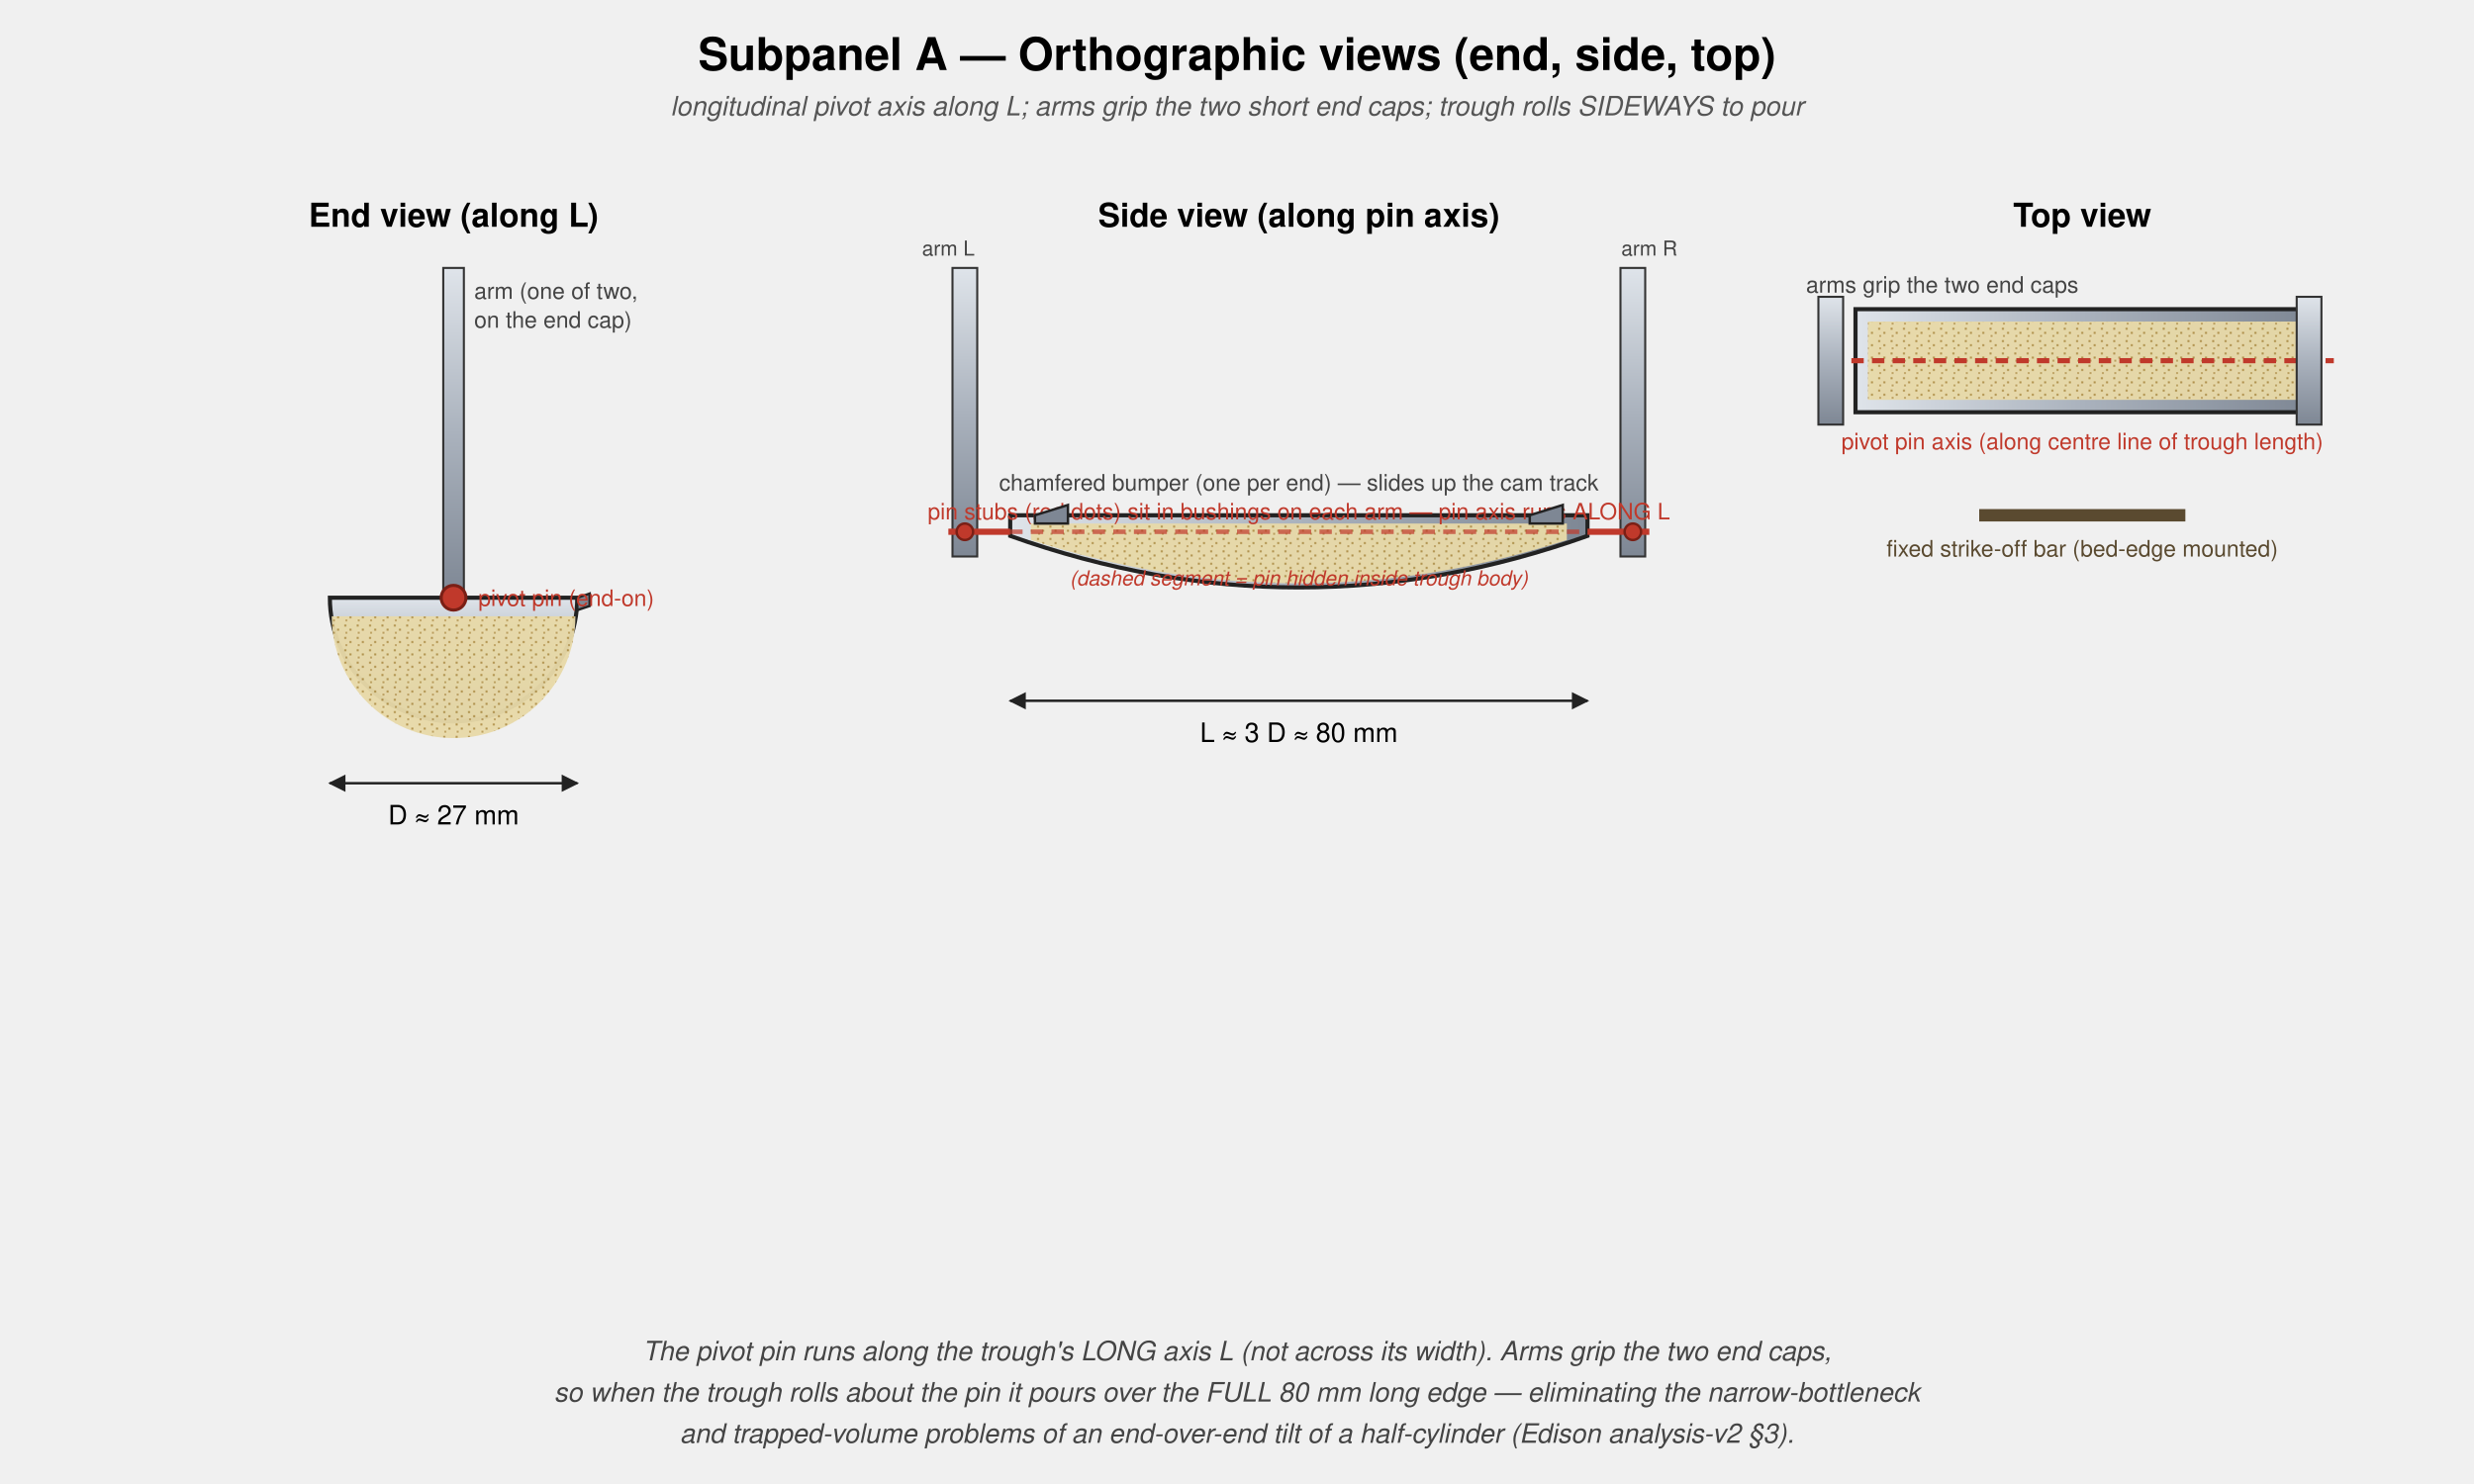
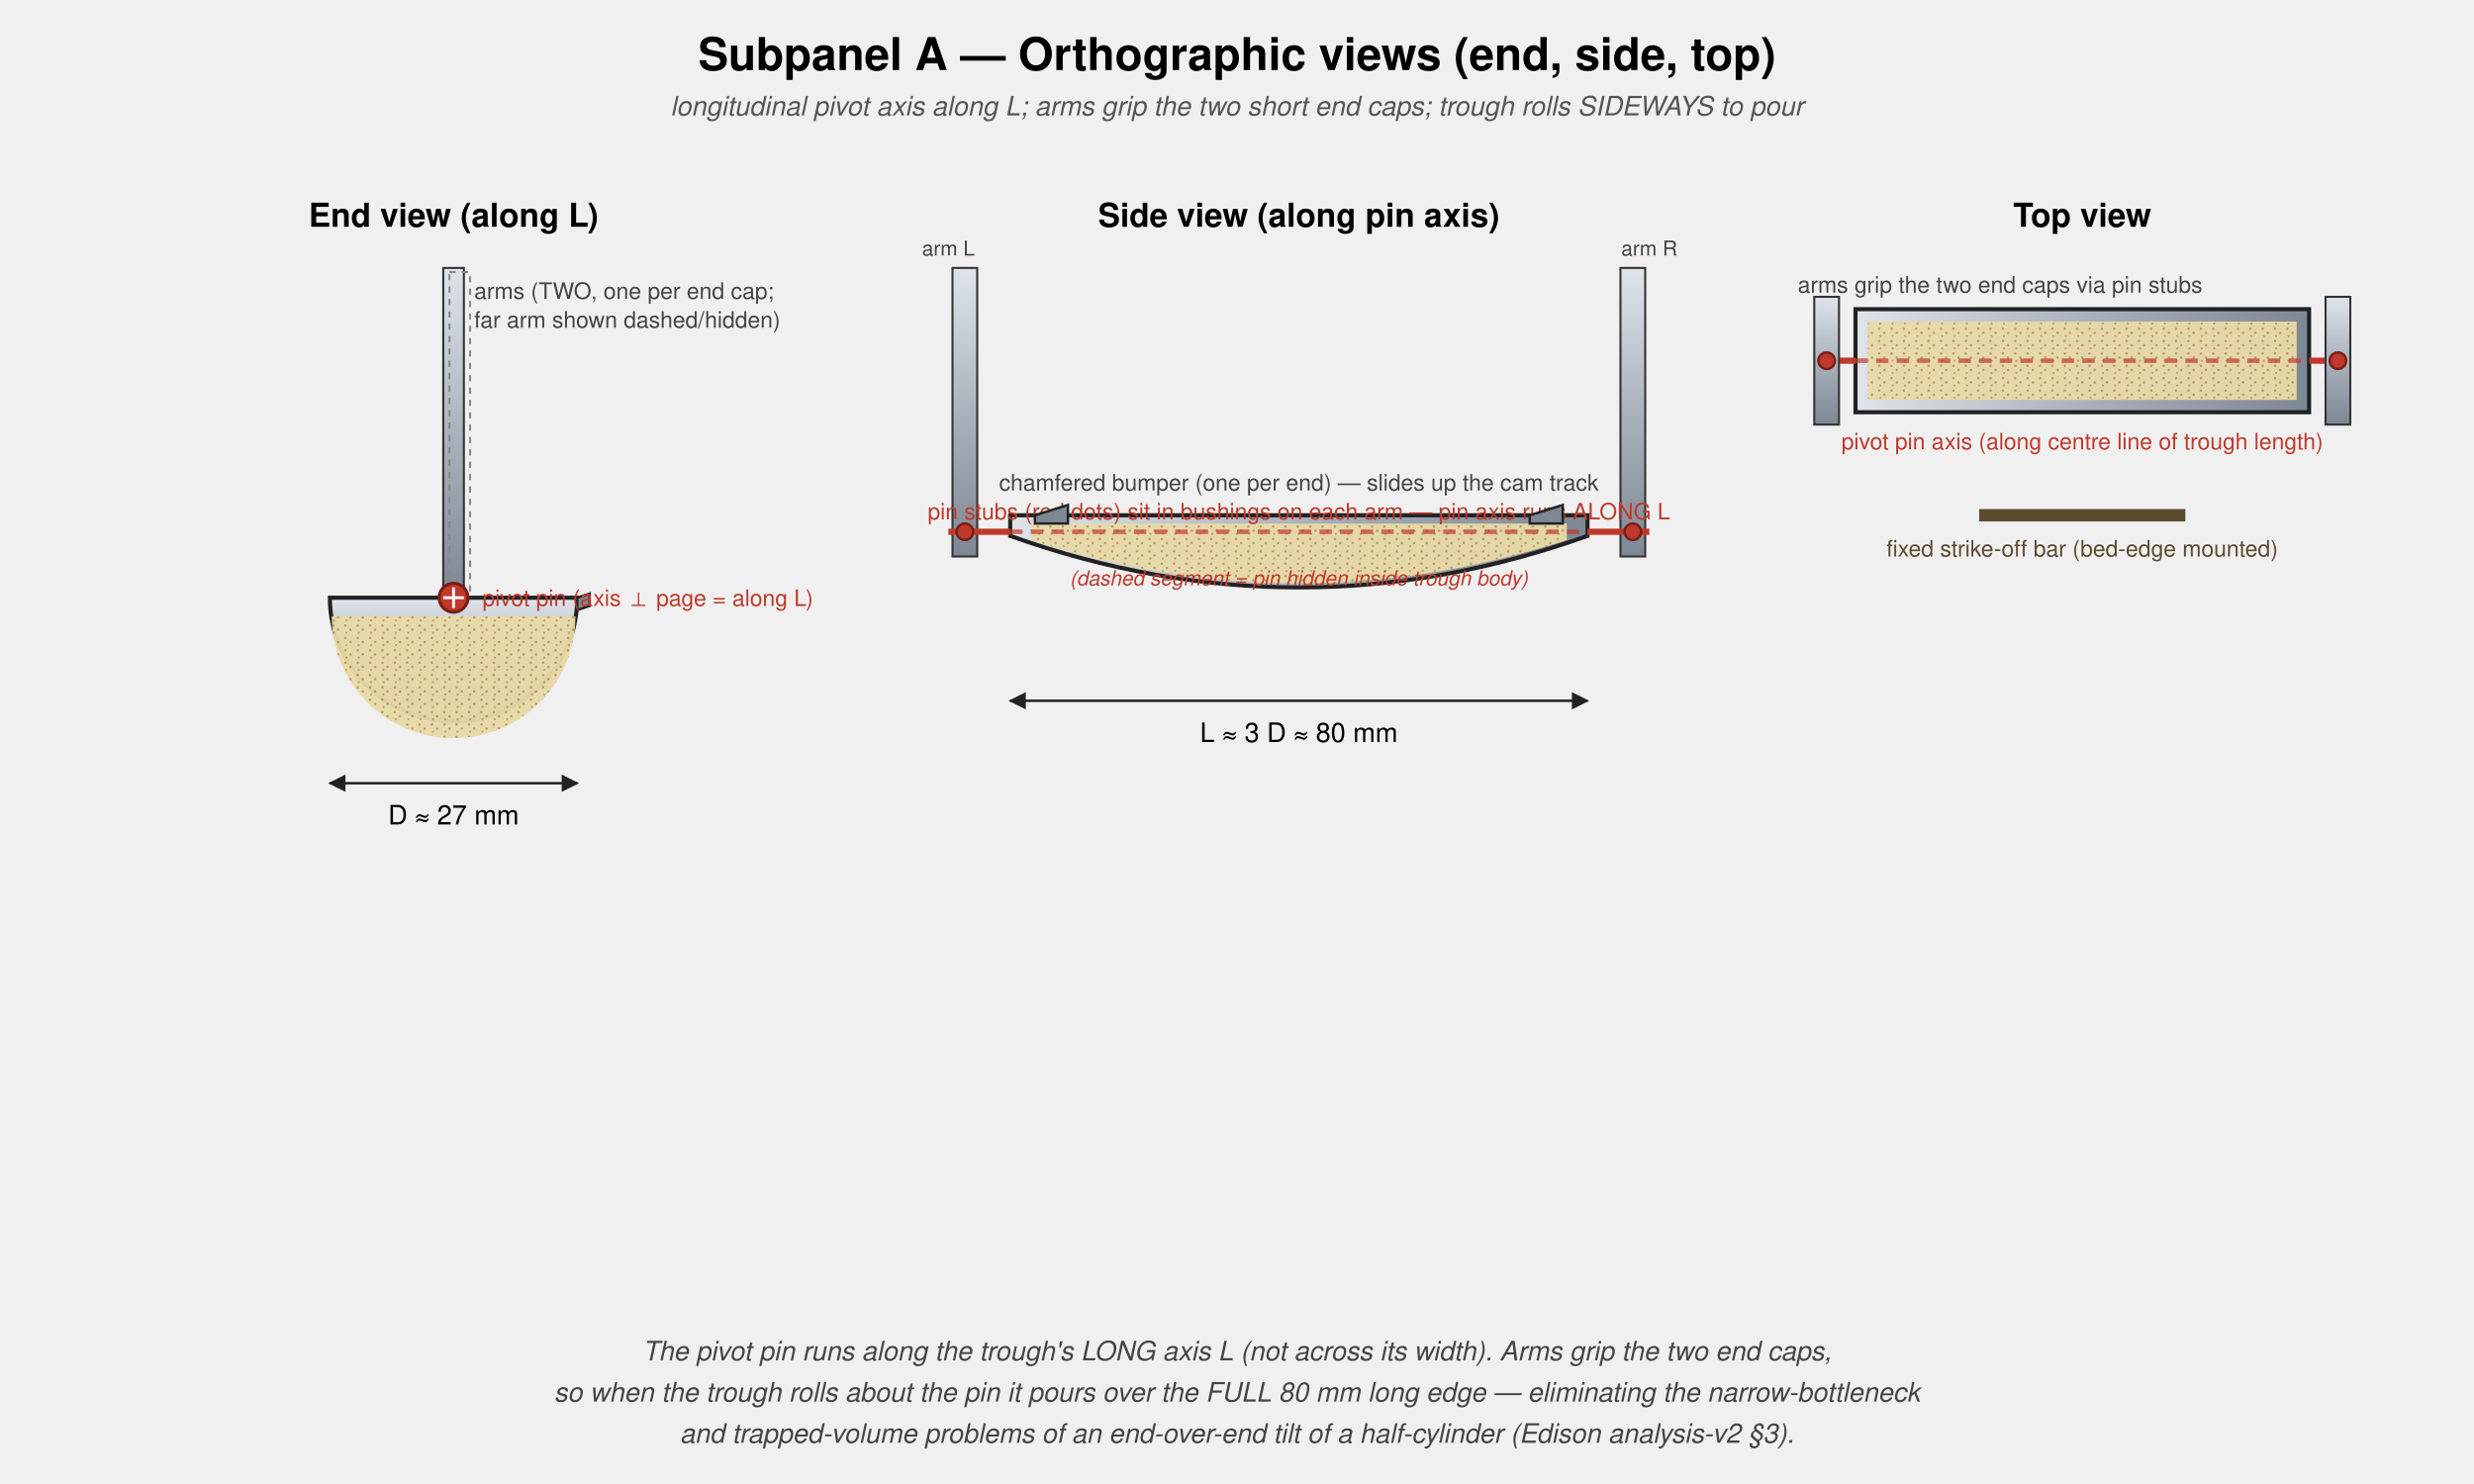
<svg xmlns="http://www.w3.org/2000/svg" viewBox="0 0 1200 720" font-family="Helvetica, Arial, sans-serif" font-size="13">
  <defs>
    <linearGradient id="metal" x1="0" y1="0" x2="0" y2="1">
      <stop offset="0" stop-color="#dfe4ea" />
      <stop offset="0.5" stop-color="#aab2bd" />
      <stop offset="1" stop-color="#7e8794" />
    </linearGradient>
    <linearGradient id="metalH" x1="0" y1="0" x2="1" y2="0">
      <stop offset="0" stop-color="#dfe4ea" />
      <stop offset="0.5" stop-color="#aab2bd" />
      <stop offset="1" stop-color="#7e8794" />
    </linearGradient>
    <pattern id="powder" width="6" height="6" patternUnits="userSpaceOnUse">
      <rect width="6" height="6" fill="#e8d9a8" />
      <circle cx="1.5" cy="1.5" r="0.6" fill="#b89a55" />
      <circle cx="4" cy="3.5" r="0.6" fill="#b89a55" />
      <circle cx="2" cy="5" r="0.5" fill="#b89a55" />
    </pattern>
    <marker id="arrowK" viewBox="0 0 10 10" refX="9" refY="5" markerWidth="7" markerHeight="7" orient="auto-start-reverse">
      <path d="M0,0 L10,5 L0,10 z" fill="#222" />
    </marker>
    <marker id="arrowB" viewBox="0 0 10 10" refX="9" refY="5" markerWidth="7" markerHeight="7" orient="auto-start-reverse">
      <path d="M0,0 L10,5 L0,10 z" fill="#1f5fbf" />
    </marker>
    <marker id="arrowR" viewBox="0 0 10 10" refX="9" refY="5" markerWidth="7" markerHeight="7" orient="auto-start-reverse">
      <path d="M0,0 L10,5 L0,10 z" fill="#c0392b" />
    </marker>
  </defs>
  <text x="600" y="34" text-anchor="middle" font-size="22" font-weight="700">Subpanel A — Orthographic views (end, side, top)</text>
  <text x="600" y="56" text-anchor="middle" font-size="13" fill="#555" font-style="italic">longitudinal pivot axis along L; arms grip the two short end caps; trough rolls SIDEWAYS to pour</text>
  <g transform="translate(60,110)">
    <text x="160" y="0" text-anchor="middle" font-size="16" font-weight="600">End view (along L)</text>
    <rect x="155" y="20" width="10" height="160" fill="url(#metal)" stroke="#333" />
-     <text x="170" y="35" font-size="11" fill="#444">arm (one of two,</text>
-     <text x="170" y="49" font-size="11" fill="#444">on the end cap)</text>
+     <rect x="158" y="22" width="10" height="160" fill="none" stroke="#888" stroke-width="1" stroke-dasharray="3 3" />
+     <text x="170" y="35" font-size="11" fill="#444">arms (TWO, one per end cap;</text>
+     <text x="170" y="49" font-size="11" fill="#444">far arm shown dashed/hidden)</text>
    <g transform="translate(160,180) rotate(0)">
      <path d="M -60 0 L 60 0 A 60 60 0 0 1 -60 0 Z" fill="url(#metal)" stroke="#222" stroke-width="2" />
      <path d="M -59.1 9.0 L 59.1 9.0 A 59.1 59.1 0 0 1 -59.1 9.0 Z" fill="url(#powder)" opacity="0.95" />
      <path d="M 60 0 L 66 -2 L 66 4 L 60 6 Z" fill="#7e8794" stroke="#222" stroke-width="1.2" />
    </g>
-     <circle cx="160" cy="180" r="6" fill="#c0392b" stroke="#7a1f15" stroke-width="1.5" />
-     <text x="172" y="184" font-size="11" fill="#c0392b">pivot pin (end-on)</text>
+     <circle cx="160" cy="180" r="7" fill="#c0392b" stroke="#7a1f15" stroke-width="1.5" />
+     <line x1="155" y1="180" x2="165" y2="180" stroke="#fff" stroke-width="1.4" />
+     <line x1="160" y1="175" x2="160" y2="185" stroke="#fff" stroke-width="1.4" />
+     <text x="174" y="184" font-size="11" fill="#c0392b">pivot pin (axis ⊥ page = along L)</text>
    <line x1="100" y1="270" x2="220" y2="270" stroke="#222" stroke-width="1.2" marker-start="url(#arrowK)" marker-end="url(#arrowK)" />
    <text x="160" y="290" text-anchor="middle" font-size="13">D ≈ 27 mm</text>
  </g>
  <g transform="translate(430,110)">
    <text x="200" y="0" text-anchor="middle" font-size="16" font-weight="600">Side view (along pin axis)</text>
    <rect x="32" y="20" width="12" height="140" fill="url(#metal)" stroke="#333" />
    <rect x="356" y="20" width="12" height="140" fill="url(#metal)" stroke="#333" />
    <path d="M 60 140 L 340 140 L 340 150 Q 200.0 200 60 150 Z" fill="url(#metalH)" stroke="#222" stroke-width="2" />
    <path d="M 70 144 L 330 144 L 330 152 Q 200.0 194 70 152 Z" fill="url(#powder)" opacity="0.95" />
    <line x1="30" y1="148" x2="60" y2="148" stroke="#c0392b" stroke-width="3" />
    <line x1="60" y1="148" x2="340" y2="148" stroke="#c0392b" stroke-width="2.2" stroke-dasharray="6 4" opacity="0.7" />
    <line x1="340" y1="148" x2="370" y2="148" stroke="#c0392b" stroke-width="3" />
    <circle cx="38" cy="148" r="4" fill="#c0392b" stroke="#7a1f15" stroke-width="1.2" />
    <circle cx="362" cy="148" r="4" fill="#c0392b" stroke="#7a1f15" stroke-width="1.2" />
    <text x="200.0" y="142" text-anchor="middle" font-size="11" fill="#c0392b">pin stubs (red dots) sit in bushings on each arm — pin axis runs ALONG L</text>
    <text x="200.0" y="174" text-anchor="middle" font-size="10" fill="#c0392b" font-style="italic">(dashed segment = pin hidden inside trough body)</text>
    <line x1="60" y1="230" x2="340" y2="230" stroke="#222" stroke-width="1.2" marker-start="url(#arrowK)" marker-end="url(#arrowK)" />
    <text x="200.0" y="250" text-anchor="middle" font-size="13">L ≈ 3 D ≈ 80 mm</text>
    <path d="M 72 140 L 88 135 L 88 144 L 72 144 Z" fill="#7e8794" stroke="#222" stroke-width="1.2" />
    <path d="M 312 140 L 328 135 L 328 144 L 312 144 Z" fill="#7e8794" stroke="#222" stroke-width="1.2" />
    <text x="200.0" y="128" text-anchor="middle" font-size="11" fill="#444">chamfered bumper (one per end) — slides up the cam track</text>
    <text x="30" y="14" text-anchor="middle" font-size="10" fill="#444">arm L</text>
    <text x="370" y="14" text-anchor="middle" font-size="10" fill="#444">arm R</text>
  </g>
  <g transform="translate(880,110)">
    <text x="130" y="0" text-anchor="middle" font-size="16" font-weight="600">Top view</text>
    <rect x="20" y="40" width="220" height="50" fill="url(#metalH)" stroke="#222" stroke-width="2" />
    <rect x="26" y="46" width="208" height="38" fill="url(#powder)" opacity="0.95" />
-     <line x1="8" y1="65.0" x2="252" y2="65.0" stroke="#c0392b" stroke-width="2.5" stroke-dasharray="6 4" />
+     <line x1="0" y1="65.0" x2="20" y2="65.0" stroke="#c0392b" stroke-width="3" />
+     <line x1="20" y1="65.0" x2="240" y2="65.0" stroke="#c0392b" stroke-width="2.2" stroke-dasharray="6 4" opacity="0.7" />
+     <line x1="240" y1="65.0" x2="260" y2="65.0" stroke="#c0392b" stroke-width="3" />
    <text x="130.0" y="108" text-anchor="middle" font-size="11" fill="#c0392b">pivot pin axis (along centre line of trough length)</text>
-     <rect x="2" y="34" width="12" height="62" fill="url(#metal)" stroke="#333" />
-     <rect x="234" y="34" width="12" height="62" fill="url(#metal)" stroke="#333" />
-     <text x="-4" y="32" font-size="11" fill="#444">arms grip the two end caps</text>
+     <rect x="0" y="34" width="12" height="62" fill="url(#metal)" stroke="#333" />
+     <circle cx="6" cy="65.0" r="4" fill="#c0392b" stroke="#7a1f15" stroke-width="1.2" />
+     <rect x="248" y="34" width="12" height="62" fill="url(#metal)" stroke="#333" />
+     <circle cx="254" cy="65.0" r="4" fill="#c0392b" stroke="#7a1f15" stroke-width="1.2" />
+     <text x="-8" y="32" font-size="11" fill="#444">arms grip the two end caps via pin stubs</text>
    <line x1="80.0" y1="140" x2="180.0" y2="140" stroke="#5a4a30" stroke-width="6" />
    <text x="130.0" y="160" text-anchor="middle" font-size="11" fill="#5a4a30">fixed strike-off bar (bed-edge mounted)</text>
  </g>
  <text x="600" y="660" text-anchor="middle" font-size="13" fill="#444" font-style="italic">The pivot pin runs along the trough's LONG axis L (not across its width).  Arms grip the two end caps,</text>
  <text x="600" y="680" text-anchor="middle" font-size="13" fill="#444" font-style="italic">so when the trough rolls about the pin it pours over the FULL 80 mm long edge — eliminating the narrow-bottleneck</text>
  <text x="600" y="700" text-anchor="middle" font-size="13" fill="#444" font-style="italic">and trapped-volume problems of an end-over-end tilt of a half-cylinder (Edison analysis-v2 §3).</text>
</svg>
